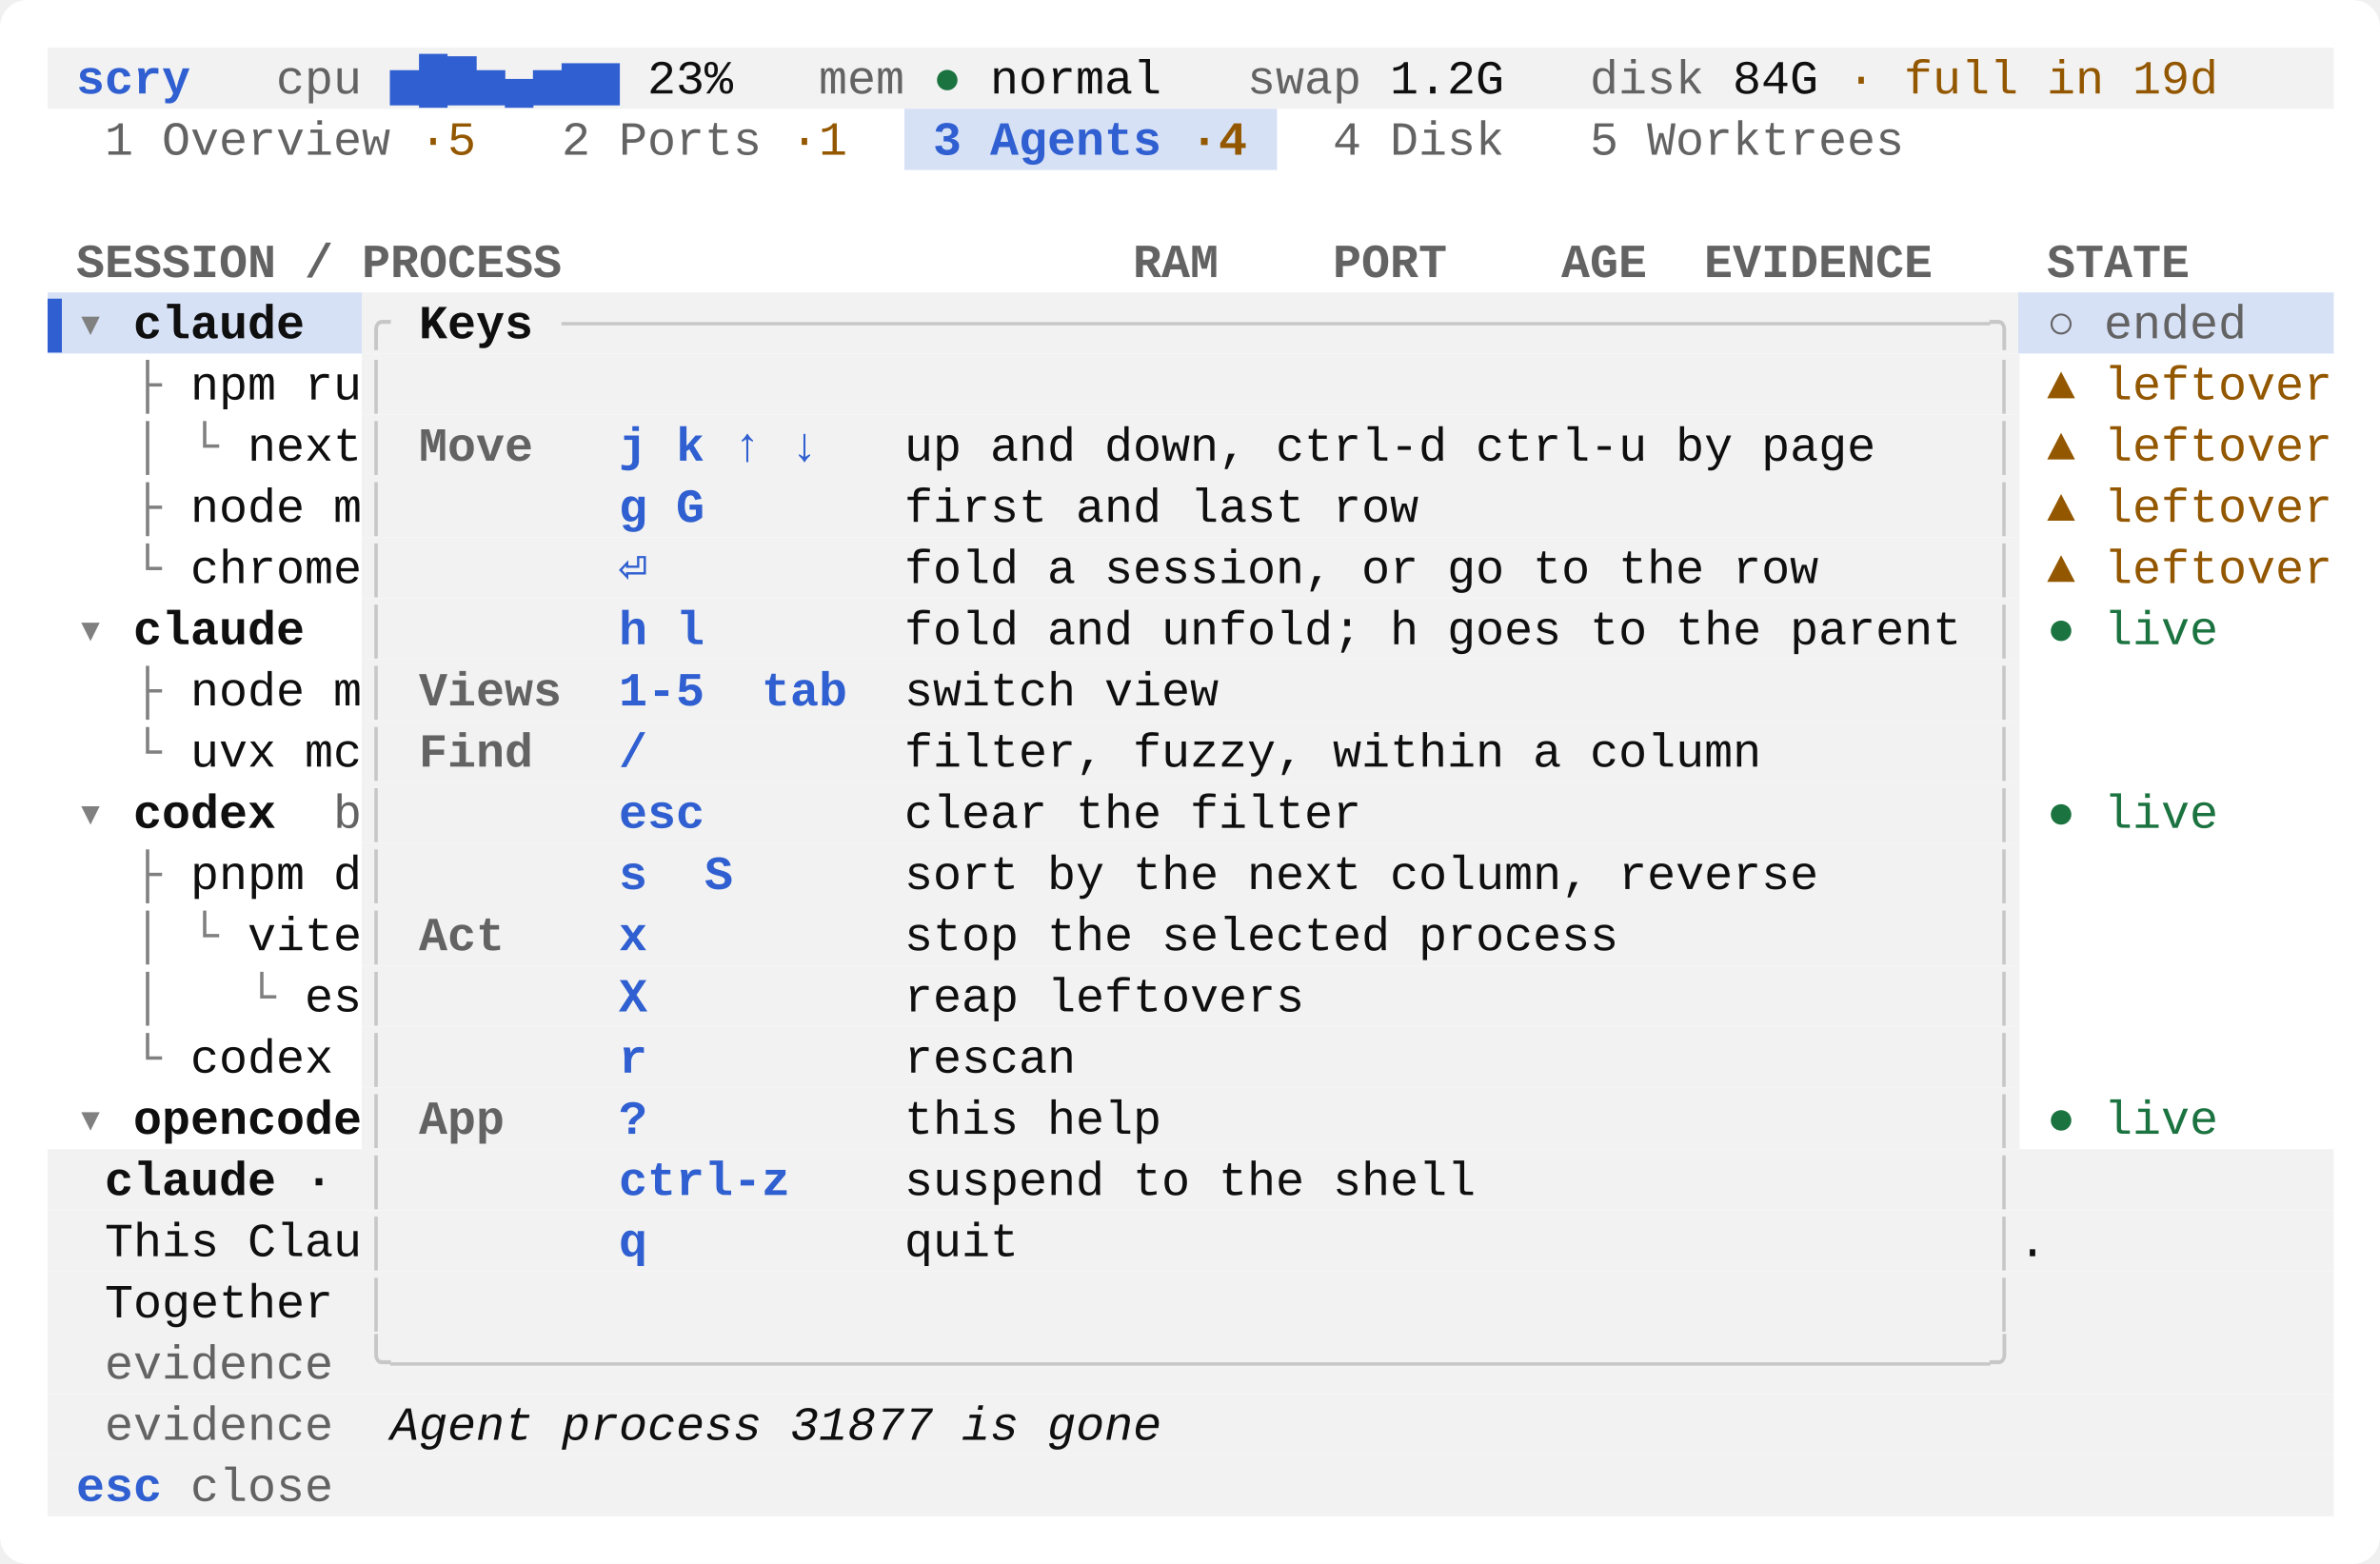
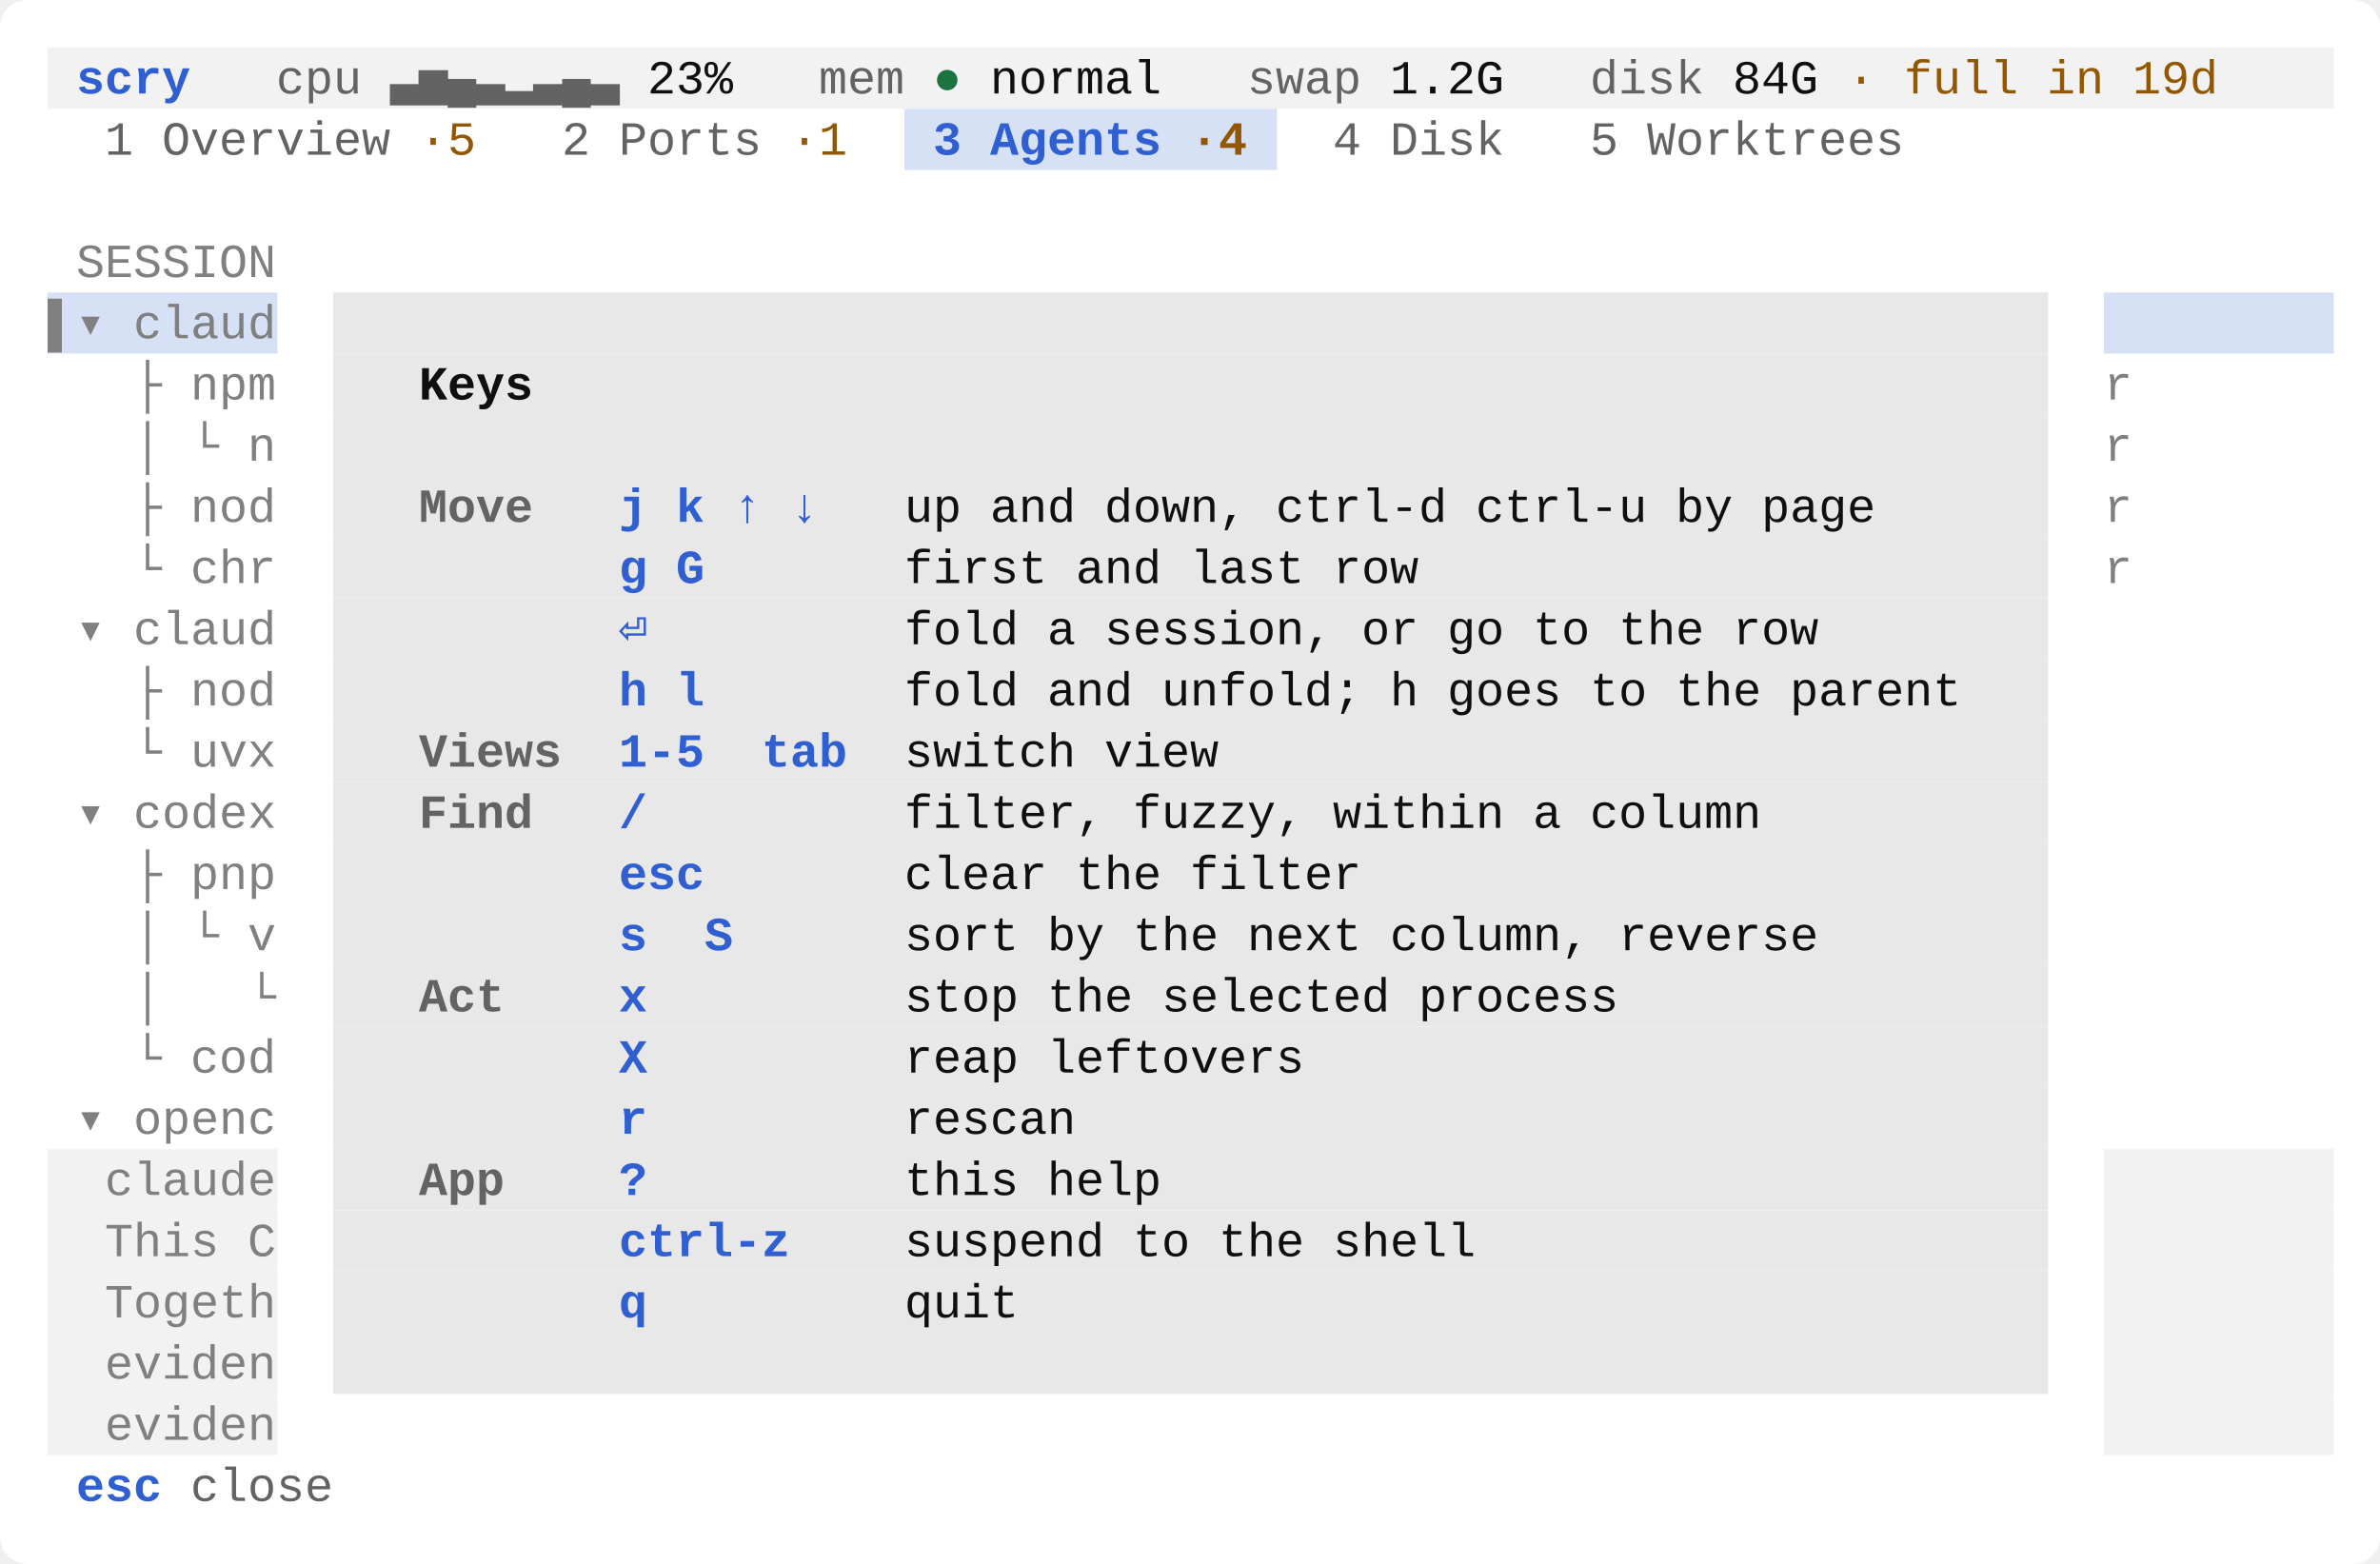
<svg xmlns="http://www.w3.org/2000/svg" width="700" height="460" viewBox="0 0 700 460">
  <style>text{font-family:ui-monospace,SFMono-Regular,"SF Mono",Menlo,Consolas,"Liberation Mono","DejaVu Sans Mono",monospace;font-size:14px;white-space:pre}</style>
  <rect width="700" height="460" rx="8" fill="#ffffff" />
  <g transform="translate(14 14)">
    <rect x="0.0" y="0" width="672.4" height="18" fill="#f2f2f2" />
    <text x="8.4" y="13.5" fill="#2f5fd0" textLength="33.6" lengthAdjust="spacingAndGlyphs" xml:space="preserve" font-weight="700">scry</text>
-     <text x="67.2" y="13.5" fill="#636363" textLength="25.2" lengthAdjust="spacingAndGlyphs" xml:space="preserve">cpu</text>
-     <text x="100.8" y="13.5" fill="#2f5fd0" textLength="67.2" lengthAdjust="spacingAndGlyphs" xml:space="preserve">▅█▇▅▄▅▆▆</text>
+     <text x="67.2" y="13.5" fill="#636363" textLength="100.8" lengthAdjust="spacingAndGlyphs" xml:space="preserve">cpu ▃▅▄▃▂▃▄▃</text>
    <text x="176.4" y="13.5" fill="#0f0f0f" textLength="25.2" lengthAdjust="spacingAndGlyphs" xml:space="preserve">23%</text>
    <text x="226.8" y="13.5" fill="#636363" textLength="25.2" lengthAdjust="spacingAndGlyphs" xml:space="preserve">mem</text>
    <text x="260.4" y="13.5" fill="#1b7340" textLength="8.4" lengthAdjust="spacingAndGlyphs" xml:space="preserve">●</text>
    <text x="277.2" y="13.5" fill="#0f0f0f" textLength="50.4" lengthAdjust="spacingAndGlyphs" xml:space="preserve">normal</text>
    <text x="352.8" y="13.5" fill="#636363" textLength="33.6" lengthAdjust="spacingAndGlyphs" xml:space="preserve">swap</text>
    <text x="394.8" y="13.5" fill="#0f0f0f" textLength="33.6" lengthAdjust="spacingAndGlyphs" xml:space="preserve">1.2G</text>
    <text x="453.6" y="13.5" fill="#636363" textLength="33.6" lengthAdjust="spacingAndGlyphs" xml:space="preserve">disk</text>
    <text x="495.6" y="13.5" fill="#0f0f0f" textLength="25.2" lengthAdjust="spacingAndGlyphs" xml:space="preserve">84G</text>
    <text x="529.2" y="13.5" fill="#935700" textLength="109.2" lengthAdjust="spacingAndGlyphs" xml:space="preserve">· full in 19d</text>
    <rect x="252.0" y="18" width="109.6" height="18" fill="#d7e1f6" />
    <text x="16.8" y="31.5" fill="#636363" textLength="84.0" lengthAdjust="spacingAndGlyphs" xml:space="preserve">1 Overview</text>
    <text x="109.2" y="31.5" fill="#935700" textLength="16.8" lengthAdjust="spacingAndGlyphs" xml:space="preserve">·5</text>
    <text x="151.2" y="31.5" fill="#636363" textLength="58.8" lengthAdjust="spacingAndGlyphs" xml:space="preserve">2 Ports</text>
    <text x="218.4" y="31.5" fill="#935700" textLength="16.8" lengthAdjust="spacingAndGlyphs" xml:space="preserve">·1</text>
    <text x="260.4" y="31.5" fill="#2f5fd0" textLength="67.2" lengthAdjust="spacingAndGlyphs" xml:space="preserve" font-weight="700">3 Agents</text>
    <text x="336.0" y="31.5" fill="#935700" textLength="16.8" lengthAdjust="spacingAndGlyphs" xml:space="preserve" font-weight="700">·4</text>
    <text x="378.0" y="31.5" fill="#636363" textLength="50.4" lengthAdjust="spacingAndGlyphs" xml:space="preserve">4 Disk</text>
    <text x="453.6" y="31.5" fill="#636363" textLength="92.4" lengthAdjust="spacingAndGlyphs" xml:space="preserve">5 Worktrees</text>
-     <text x="8.4" y="67.5" fill="#636363" textLength="142.8" lengthAdjust="spacingAndGlyphs" xml:space="preserve" font-weight="700">SESSION / PROCESS</text>
-     <text x="319.2" y="67.5" fill="#636363" textLength="25.2" lengthAdjust="spacingAndGlyphs" xml:space="preserve" font-weight="700">RAM</text>
-     <text x="378.0" y="67.5" fill="#636363" textLength="33.6" lengthAdjust="spacingAndGlyphs" xml:space="preserve" font-weight="700">PORT</text>
-     <text x="445.2" y="67.5" fill="#636363" textLength="25.2" lengthAdjust="spacingAndGlyphs" xml:space="preserve" font-weight="700">AGE</text>
-     <text x="487.2" y="67.5" fill="#636363" textLength="67.2" lengthAdjust="spacingAndGlyphs" xml:space="preserve" font-weight="700">EVIDENCE</text>
-     <text x="588.0" y="67.5" fill="#636363" textLength="42.0" lengthAdjust="spacingAndGlyphs" xml:space="preserve" font-weight="700">STATE</text>
-     <rect x="0.0" y="72" width="92.8" height="18" fill="#d7e1f6" />
-     <rect x="92.4" y="72" width="487.6" height="18" fill="#f2f2f2" />
-     <rect x="579.6" y="72" width="92.8" height="18" fill="#d7e1f6" />
-     <text x="0.0" y="85.5" fill="#2f5fd0" textLength="8.4" lengthAdjust="spacingAndGlyphs" xml:space="preserve">▌</text>
-     <text x="8.4" y="85.5" fill="#808080" textLength="8.4" lengthAdjust="spacingAndGlyphs" xml:space="preserve">▾</text>
-     <text x="25.2" y="85.5" fill="#0f0f0f" textLength="50.4" lengthAdjust="spacingAndGlyphs" xml:space="preserve" font-weight="700">claude</text>
-     <text x="92.4" y="85.5" fill="#c7c7c7" textLength="8.4" lengthAdjust="spacingAndGlyphs" xml:space="preserve">╭</text>
-     <text x="109.2" y="85.5" fill="#0f0f0f" textLength="33.6" lengthAdjust="spacingAndGlyphs" xml:space="preserve" font-weight="700">Keys</text>
-     <text x="151.2" y="85.5" fill="#c7c7c7" textLength="428.4" lengthAdjust="spacingAndGlyphs" xml:space="preserve">──────────────────────────────────────────────────╮</text>
-     <text x="588.0" y="85.5" fill="#636363" textLength="58.8" lengthAdjust="spacingAndGlyphs" xml:space="preserve">○ ended</text>
-     <rect x="92.4" y="90" width="487.6" height="18" fill="#f2f2f2" />
-     <text x="25.2" y="103.5" fill="#808080" textLength="8.4" lengthAdjust="spacingAndGlyphs" xml:space="preserve">├</text>
-     <text x="42.0" y="103.5" fill="#0f0f0f" textLength="50.4" lengthAdjust="spacingAndGlyphs" xml:space="preserve">npm ru</text>
-     <text x="92.4" y="103.5" fill="#c7c7c7" textLength="8.4" lengthAdjust="spacingAndGlyphs" xml:space="preserve">│</text>
-     <text x="571.2" y="103.5" fill="#c7c7c7" textLength="8.4" lengthAdjust="spacingAndGlyphs" xml:space="preserve">│</text>
-     <text x="588.0" y="103.5" fill="#935700" textLength="84.0" lengthAdjust="spacingAndGlyphs" xml:space="preserve">▲ leftover</text>
-     <rect x="92.4" y="108" width="487.6" height="18" fill="#f2f2f2" />
-     <text x="25.2" y="121.5" fill="#808080" textLength="25.2" lengthAdjust="spacingAndGlyphs" xml:space="preserve">│ └</text>
-     <text x="58.8" y="121.5" fill="#0f0f0f" textLength="33.6" lengthAdjust="spacingAndGlyphs" xml:space="preserve">next</text>
-     <text x="92.4" y="121.5" fill="#c7c7c7" textLength="8.4" lengthAdjust="spacingAndGlyphs" xml:space="preserve">│</text>
-     <text x="109.2" y="121.5" fill="#636363" textLength="33.6" lengthAdjust="spacingAndGlyphs" xml:space="preserve" font-weight="700">Move</text>
-     <text x="168.0" y="121.5" fill="#2f5fd0" textLength="58.8" lengthAdjust="spacingAndGlyphs" xml:space="preserve" font-weight="700">j k ↑ ↓</text>
-     <text x="252.0" y="121.5" fill="#0f0f0f" textLength="285.6" lengthAdjust="spacingAndGlyphs" xml:space="preserve">up and down, ctrl-d ctrl-u by page</text>
-     <text x="571.2" y="121.5" fill="#c7c7c7" textLength="8.4" lengthAdjust="spacingAndGlyphs" xml:space="preserve">│</text>
-     <text x="588.0" y="121.5" fill="#935700" textLength="84.0" lengthAdjust="spacingAndGlyphs" xml:space="preserve">▲ leftover</text>
-     <rect x="92.4" y="126" width="487.6" height="18" fill="#f2f2f2" />
-     <text x="25.2" y="139.5" fill="#808080" textLength="8.4" lengthAdjust="spacingAndGlyphs" xml:space="preserve">├</text>
-     <text x="42.0" y="139.5" fill="#0f0f0f" textLength="50.4" lengthAdjust="spacingAndGlyphs" xml:space="preserve">node m</text>
-     <text x="92.4" y="139.5" fill="#c7c7c7" textLength="8.4" lengthAdjust="spacingAndGlyphs" xml:space="preserve">│</text>
-     <text x="168.0" y="139.5" fill="#2f5fd0" textLength="25.2" lengthAdjust="spacingAndGlyphs" xml:space="preserve" font-weight="700">g G</text>
-     <text x="252.0" y="139.5" fill="#0f0f0f" textLength="151.2" lengthAdjust="spacingAndGlyphs" xml:space="preserve">first and last row</text>
-     <text x="571.2" y="139.5" fill="#c7c7c7" textLength="8.4" lengthAdjust="spacingAndGlyphs" xml:space="preserve">│</text>
-     <text x="588.0" y="139.5" fill="#935700" textLength="84.0" lengthAdjust="spacingAndGlyphs" xml:space="preserve">▲ leftover</text>
-     <rect x="92.4" y="144" width="487.6" height="18" fill="#f2f2f2" />
-     <text x="25.2" y="157.5" fill="#808080" textLength="8.4" lengthAdjust="spacingAndGlyphs" xml:space="preserve">└</text>
-     <text x="42.0" y="157.5" fill="#0f0f0f" textLength="50.4" lengthAdjust="spacingAndGlyphs" xml:space="preserve">chrome</text>
-     <text x="92.4" y="157.5" fill="#c7c7c7" textLength="8.4" lengthAdjust="spacingAndGlyphs" xml:space="preserve">│</text>
-     <text x="168.0" y="157.5" fill="#2f5fd0" textLength="8.4" lengthAdjust="spacingAndGlyphs" xml:space="preserve" font-weight="700">⏎</text>
-     <text x="252.0" y="157.5" fill="#0f0f0f" textLength="268.8" lengthAdjust="spacingAndGlyphs" xml:space="preserve">fold a session, or go to the row</text>
-     <text x="571.2" y="157.5" fill="#c7c7c7" textLength="8.4" lengthAdjust="spacingAndGlyphs" xml:space="preserve">│</text>
-     <text x="588.0" y="157.5" fill="#935700" textLength="84.0" lengthAdjust="spacingAndGlyphs" xml:space="preserve">▲ leftover</text>
-     <rect x="92.4" y="162" width="487.6" height="18" fill="#f2f2f2" />
-     <text x="8.4" y="175.5" fill="#808080" textLength="8.4" lengthAdjust="spacingAndGlyphs" xml:space="preserve">▾</text>
-     <text x="25.2" y="175.5" fill="#0f0f0f" textLength="50.4" lengthAdjust="spacingAndGlyphs" xml:space="preserve" font-weight="700">claude</text>
-     <text x="92.4" y="175.5" fill="#c7c7c7" textLength="8.4" lengthAdjust="spacingAndGlyphs" xml:space="preserve">│</text>
-     <text x="168.0" y="175.5" fill="#2f5fd0" textLength="25.2" lengthAdjust="spacingAndGlyphs" xml:space="preserve" font-weight="700">h l</text>
-     <text x="252.0" y="175.5" fill="#0f0f0f" textLength="310.8" lengthAdjust="spacingAndGlyphs" xml:space="preserve">fold and unfold; h goes to the parent</text>
-     <text x="571.2" y="175.5" fill="#c7c7c7" textLength="8.4" lengthAdjust="spacingAndGlyphs" xml:space="preserve">│</text>
-     <text x="588.0" y="175.5" fill="#1b7340" textLength="50.4" lengthAdjust="spacingAndGlyphs" xml:space="preserve">● live</text>
-     <rect x="92.4" y="180" width="487.6" height="18" fill="#f2f2f2" />
-     <text x="25.2" y="193.5" fill="#808080" textLength="8.4" lengthAdjust="spacingAndGlyphs" xml:space="preserve">├</text>
-     <text x="42.0" y="193.5" fill="#0f0f0f" textLength="50.4" lengthAdjust="spacingAndGlyphs" xml:space="preserve">node m</text>
-     <text x="92.4" y="193.5" fill="#c7c7c7" textLength="8.4" lengthAdjust="spacingAndGlyphs" xml:space="preserve">│</text>
-     <text x="109.2" y="193.5" fill="#636363" textLength="42.0" lengthAdjust="spacingAndGlyphs" xml:space="preserve" font-weight="700">Views</text>
-     <text x="168.0" y="193.5" fill="#2f5fd0" textLength="25.2" lengthAdjust="spacingAndGlyphs" xml:space="preserve" font-weight="700">1-5</text>
-     <text x="210.0" y="193.5" fill="#2f5fd0" textLength="25.2" lengthAdjust="spacingAndGlyphs" xml:space="preserve" font-weight="700">tab</text>
-     <text x="252.0" y="193.5" fill="#0f0f0f" textLength="92.4" lengthAdjust="spacingAndGlyphs" xml:space="preserve">switch view</text>
-     <text x="571.2" y="193.5" fill="#c7c7c7" textLength="8.4" lengthAdjust="spacingAndGlyphs" xml:space="preserve">│</text>
-     <rect x="92.4" y="198" width="487.6" height="18" fill="#f2f2f2" />
-     <text x="25.2" y="211.5" fill="#808080" textLength="8.4" lengthAdjust="spacingAndGlyphs" xml:space="preserve">└</text>
-     <text x="42.0" y="211.5" fill="#0f0f0f" textLength="50.4" lengthAdjust="spacingAndGlyphs" xml:space="preserve">uvx mc</text>
-     <text x="92.4" y="211.5" fill="#c7c7c7" textLength="8.4" lengthAdjust="spacingAndGlyphs" xml:space="preserve">│</text>
-     <text x="109.2" y="211.5" fill="#636363" textLength="33.6" lengthAdjust="spacingAndGlyphs" xml:space="preserve" font-weight="700">Find</text>
-     <text x="168.0" y="211.5" fill="#2f5fd0" textLength="8.4" lengthAdjust="spacingAndGlyphs" xml:space="preserve" font-weight="700">/</text>
-     <text x="252.0" y="211.5" fill="#0f0f0f" textLength="252.0" lengthAdjust="spacingAndGlyphs" xml:space="preserve">filter, fuzzy, within a column</text>
-     <text x="571.2" y="211.5" fill="#c7c7c7" textLength="8.4" lengthAdjust="spacingAndGlyphs" xml:space="preserve">│</text>
-     <rect x="92.4" y="216" width="487.6" height="18" fill="#f2f2f2" />
-     <text x="8.4" y="229.5" fill="#808080" textLength="8.4" lengthAdjust="spacingAndGlyphs" xml:space="preserve">▾</text>
-     <text x="25.2" y="229.5" fill="#0f0f0f" textLength="42.0" lengthAdjust="spacingAndGlyphs" xml:space="preserve" font-weight="700">codex</text>
-     <text x="84.0" y="229.5" fill="#636363" textLength="8.4" lengthAdjust="spacingAndGlyphs" xml:space="preserve">b</text>
-     <text x="92.4" y="229.5" fill="#c7c7c7" textLength="8.4" lengthAdjust="spacingAndGlyphs" xml:space="preserve">│</text>
-     <text x="168.0" y="229.5" fill="#2f5fd0" textLength="25.2" lengthAdjust="spacingAndGlyphs" xml:space="preserve" font-weight="700">esc</text>
-     <text x="252.0" y="229.5" fill="#0f0f0f" textLength="134.4" lengthAdjust="spacingAndGlyphs" xml:space="preserve">clear the filter</text>
-     <text x="571.2" y="229.5" fill="#c7c7c7" textLength="8.4" lengthAdjust="spacingAndGlyphs" xml:space="preserve">│</text>
-     <text x="588.0" y="229.5" fill="#1b7340" textLength="50.4" lengthAdjust="spacingAndGlyphs" xml:space="preserve">● live</text>
-     <rect x="92.4" y="234" width="487.6" height="18" fill="#f2f2f2" />
-     <text x="25.2" y="247.5" fill="#808080" textLength="8.4" lengthAdjust="spacingAndGlyphs" xml:space="preserve">├</text>
-     <text x="42.0" y="247.5" fill="#0f0f0f" textLength="50.4" lengthAdjust="spacingAndGlyphs" xml:space="preserve">pnpm d</text>
-     <text x="92.4" y="247.5" fill="#c7c7c7" textLength="8.4" lengthAdjust="spacingAndGlyphs" xml:space="preserve">│</text>
-     <text x="168.0" y="247.5" fill="#2f5fd0" textLength="8.4" lengthAdjust="spacingAndGlyphs" xml:space="preserve" font-weight="700">s</text>
-     <text x="193.2" y="247.5" fill="#2f5fd0" textLength="8.4" lengthAdjust="spacingAndGlyphs" xml:space="preserve" font-weight="700">S</text>
-     <text x="252.0" y="247.5" fill="#0f0f0f" textLength="268.8" lengthAdjust="spacingAndGlyphs" xml:space="preserve">sort by the next column, reverse</text>
-     <text x="571.2" y="247.5" fill="#c7c7c7" textLength="8.4" lengthAdjust="spacingAndGlyphs" xml:space="preserve">│</text>
-     <rect x="92.4" y="252" width="487.6" height="18" fill="#f2f2f2" />
-     <text x="25.2" y="265.5" fill="#808080" textLength="25.2" lengthAdjust="spacingAndGlyphs" xml:space="preserve">│ └</text>
-     <text x="58.8" y="265.5" fill="#0f0f0f" textLength="33.6" lengthAdjust="spacingAndGlyphs" xml:space="preserve">vite</text>
-     <text x="92.4" y="265.5" fill="#c7c7c7" textLength="8.4" lengthAdjust="spacingAndGlyphs" xml:space="preserve">│</text>
-     <text x="109.2" y="265.5" fill="#636363" textLength="25.2" lengthAdjust="spacingAndGlyphs" xml:space="preserve" font-weight="700">Act</text>
-     <text x="168.0" y="265.5" fill="#2f5fd0" textLength="8.4" lengthAdjust="spacingAndGlyphs" xml:space="preserve" font-weight="700">x</text>
-     <text x="252.0" y="265.5" fill="#0f0f0f" textLength="210.0" lengthAdjust="spacingAndGlyphs" xml:space="preserve">stop the selected process</text>
-     <text x="571.2" y="265.5" fill="#c7c7c7" textLength="8.4" lengthAdjust="spacingAndGlyphs" xml:space="preserve">│</text>
-     <rect x="92.4" y="270" width="487.6" height="18" fill="#f2f2f2" />
+     <text x="8.4" y="67.5" fill="#808080" textLength="58.8" lengthAdjust="spacingAndGlyphs" xml:space="preserve">SESSION</text>
+     <rect x="0.0" y="72" width="67.6" height="18" fill="#d7e1f6" />
+     <rect x="84.0" y="72" width="504.4" height="18" fill="#e8e8e8" />
+     <rect x="604.8" y="72" width="67.6" height="18" fill="#d7e1f6" />
+     <text x="0.0" y="85.5" fill="#808080" textLength="67.2" lengthAdjust="spacingAndGlyphs" xml:space="preserve">▌▾ claud</text>
+     <rect x="84.0" y="90" width="504.4" height="18" fill="#e8e8e8" />
+     <text x="25.2" y="103.5" fill="#808080" textLength="42.0" lengthAdjust="spacingAndGlyphs" xml:space="preserve">├ npm</text>
+     <text x="109.2" y="103.5" fill="#0f0f0f" textLength="33.6" lengthAdjust="spacingAndGlyphs" xml:space="preserve" font-weight="700">Keys</text>
+     <text x="604.8" y="103.5" fill="#808080" textLength="8.4" lengthAdjust="spacingAndGlyphs" xml:space="preserve">r</text>
+     <rect x="84.0" y="108" width="504.4" height="18" fill="#e8e8e8" />
+     <text x="25.2" y="121.5" fill="#808080" textLength="42.0" lengthAdjust="spacingAndGlyphs" xml:space="preserve">│ └ n</text>
+     <text x="604.8" y="121.5" fill="#808080" textLength="8.4" lengthAdjust="spacingAndGlyphs" xml:space="preserve">r</text>
+     <rect x="84.0" y="126" width="504.4" height="18" fill="#e8e8e8" />
+     <text x="25.2" y="139.5" fill="#808080" textLength="42.0" lengthAdjust="spacingAndGlyphs" xml:space="preserve">├ nod</text>
+     <text x="109.2" y="139.5" fill="#636363" textLength="33.6" lengthAdjust="spacingAndGlyphs" xml:space="preserve" font-weight="700">Move</text>
+     <text x="168.0" y="139.5" fill="#2f5fd0" textLength="58.8" lengthAdjust="spacingAndGlyphs" xml:space="preserve" font-weight="700">j k ↑ ↓</text>
+     <text x="252.0" y="139.5" fill="#0f0f0f" textLength="285.6" lengthAdjust="spacingAndGlyphs" xml:space="preserve">up and down, ctrl-d ctrl-u by page</text>
+     <text x="604.8" y="139.5" fill="#808080" textLength="8.4" lengthAdjust="spacingAndGlyphs" xml:space="preserve">r</text>
+     <rect x="84.0" y="144" width="504.4" height="18" fill="#e8e8e8" />
+     <text x="25.2" y="157.5" fill="#808080" textLength="42.0" lengthAdjust="spacingAndGlyphs" xml:space="preserve">└ chr</text>
+     <text x="168.0" y="157.5" fill="#2f5fd0" textLength="25.2" lengthAdjust="spacingAndGlyphs" xml:space="preserve" font-weight="700">g G</text>
+     <text x="252.0" y="157.5" fill="#0f0f0f" textLength="151.2" lengthAdjust="spacingAndGlyphs" xml:space="preserve">first and last row</text>
+     <text x="604.8" y="157.5" fill="#808080" textLength="8.4" lengthAdjust="spacingAndGlyphs" xml:space="preserve">r</text>
+     <rect x="84.0" y="162" width="504.4" height="18" fill="#e8e8e8" />
+     <text x="8.4" y="175.5" fill="#808080" textLength="58.8" lengthAdjust="spacingAndGlyphs" xml:space="preserve">▾ claud</text>
+     <text x="168.0" y="175.5" fill="#2f5fd0" textLength="8.4" lengthAdjust="spacingAndGlyphs" xml:space="preserve" font-weight="700">⏎</text>
+     <text x="252.0" y="175.5" fill="#0f0f0f" textLength="268.8" lengthAdjust="spacingAndGlyphs" xml:space="preserve">fold a session, or go to the row</text>
+     <rect x="84.0" y="180" width="504.4" height="18" fill="#e8e8e8" />
+     <text x="25.2" y="193.5" fill="#808080" textLength="42.0" lengthAdjust="spacingAndGlyphs" xml:space="preserve">├ nod</text>
+     <text x="168.0" y="193.5" fill="#2f5fd0" textLength="25.2" lengthAdjust="spacingAndGlyphs" xml:space="preserve" font-weight="700">h l</text>
+     <text x="252.0" y="193.5" fill="#0f0f0f" textLength="310.8" lengthAdjust="spacingAndGlyphs" xml:space="preserve">fold and unfold; h goes to the parent</text>
+     <rect x="84.0" y="198" width="504.4" height="18" fill="#e8e8e8" />
+     <text x="25.2" y="211.5" fill="#808080" textLength="42.0" lengthAdjust="spacingAndGlyphs" xml:space="preserve">└ uvx</text>
+     <text x="109.2" y="211.5" fill="#636363" textLength="42.0" lengthAdjust="spacingAndGlyphs" xml:space="preserve" font-weight="700">Views</text>
+     <text x="168.0" y="211.5" fill="#2f5fd0" textLength="25.2" lengthAdjust="spacingAndGlyphs" xml:space="preserve" font-weight="700">1-5</text>
+     <text x="210.0" y="211.5" fill="#2f5fd0" textLength="25.2" lengthAdjust="spacingAndGlyphs" xml:space="preserve" font-weight="700">tab</text>
+     <text x="252.0" y="211.5" fill="#0f0f0f" textLength="92.4" lengthAdjust="spacingAndGlyphs" xml:space="preserve">switch view</text>
+     <rect x="84.0" y="216" width="504.4" height="18" fill="#e8e8e8" />
+     <text x="8.4" y="229.5" fill="#808080" textLength="58.8" lengthAdjust="spacingAndGlyphs" xml:space="preserve">▾ codex</text>
+     <text x="109.2" y="229.5" fill="#636363" textLength="33.6" lengthAdjust="spacingAndGlyphs" xml:space="preserve" font-weight="700">Find</text>
+     <text x="168.0" y="229.5" fill="#2f5fd0" textLength="8.4" lengthAdjust="spacingAndGlyphs" xml:space="preserve" font-weight="700">/</text>
+     <text x="252.0" y="229.5" fill="#0f0f0f" textLength="252.0" lengthAdjust="spacingAndGlyphs" xml:space="preserve">filter, fuzzy, within a column</text>
+     <rect x="84.0" y="234" width="504.4" height="18" fill="#e8e8e8" />
+     <text x="25.2" y="247.5" fill="#808080" textLength="42.0" lengthAdjust="spacingAndGlyphs" xml:space="preserve">├ pnp</text>
+     <text x="168.0" y="247.5" fill="#2f5fd0" textLength="25.2" lengthAdjust="spacingAndGlyphs" xml:space="preserve" font-weight="700">esc</text>
+     <text x="252.0" y="247.5" fill="#0f0f0f" textLength="134.4" lengthAdjust="spacingAndGlyphs" xml:space="preserve">clear the filter</text>
+     <rect x="84.0" y="252" width="504.4" height="18" fill="#e8e8e8" />
+     <text x="25.2" y="265.5" fill="#808080" textLength="42.0" lengthAdjust="spacingAndGlyphs" xml:space="preserve">│ └ v</text>
+     <text x="168.0" y="265.5" fill="#2f5fd0" textLength="8.4" lengthAdjust="spacingAndGlyphs" xml:space="preserve" font-weight="700">s</text>
+     <text x="193.2" y="265.5" fill="#2f5fd0" textLength="8.4" lengthAdjust="spacingAndGlyphs" xml:space="preserve" font-weight="700">S</text>
+     <text x="252.0" y="265.5" fill="#0f0f0f" textLength="268.8" lengthAdjust="spacingAndGlyphs" xml:space="preserve">sort by the next column, reverse</text>
+     <rect x="84.0" y="270" width="504.4" height="18" fill="#e8e8e8" />
    <text x="25.2" y="283.5" fill="#808080" textLength="8.4" lengthAdjust="spacingAndGlyphs" xml:space="preserve">│</text>
    <text x="58.8" y="283.5" fill="#808080" textLength="8.4" lengthAdjust="spacingAndGlyphs" xml:space="preserve">└</text>
-     <text x="75.6" y="283.5" fill="#0f0f0f" textLength="16.8" lengthAdjust="spacingAndGlyphs" xml:space="preserve">es</text>
-     <text x="92.4" y="283.5" fill="#c7c7c7" textLength="8.4" lengthAdjust="spacingAndGlyphs" xml:space="preserve">│</text>
-     <text x="168.0" y="283.5" fill="#2f5fd0" textLength="8.4" lengthAdjust="spacingAndGlyphs" xml:space="preserve" font-weight="700">X</text>
-     <text x="252.0" y="283.5" fill="#0f0f0f" textLength="117.6" lengthAdjust="spacingAndGlyphs" xml:space="preserve">reap leftovers</text>
-     <text x="571.2" y="283.5" fill="#c7c7c7" textLength="8.4" lengthAdjust="spacingAndGlyphs" xml:space="preserve">│</text>
-     <rect x="92.4" y="288" width="487.6" height="18" fill="#f2f2f2" />
-     <text x="25.2" y="301.5" fill="#808080" textLength="8.4" lengthAdjust="spacingAndGlyphs" xml:space="preserve">└</text>
-     <text x="42.0" y="301.5" fill="#0f0f0f" textLength="42.0" lengthAdjust="spacingAndGlyphs" xml:space="preserve">codex</text>
-     <text x="92.4" y="301.5" fill="#c7c7c7" textLength="8.4" lengthAdjust="spacingAndGlyphs" xml:space="preserve">│</text>
-     <text x="168.0" y="301.5" fill="#2f5fd0" textLength="8.4" lengthAdjust="spacingAndGlyphs" xml:space="preserve" font-weight="700">r</text>
-     <text x="252.0" y="301.5" fill="#0f0f0f" textLength="50.4" lengthAdjust="spacingAndGlyphs" xml:space="preserve">rescan</text>
-     <text x="571.2" y="301.5" fill="#c7c7c7" textLength="8.4" lengthAdjust="spacingAndGlyphs" xml:space="preserve">│</text>
-     <rect x="92.4" y="306" width="487.6" height="18" fill="#f2f2f2" />
-     <text x="8.4" y="319.5" fill="#808080" textLength="8.4" lengthAdjust="spacingAndGlyphs" xml:space="preserve">▾</text>
-     <text x="25.2" y="319.5" fill="#0f0f0f" textLength="67.2" lengthAdjust="spacingAndGlyphs" xml:space="preserve" font-weight="700">opencode</text>
-     <text x="92.4" y="319.5" fill="#c7c7c7" textLength="8.4" lengthAdjust="spacingAndGlyphs" xml:space="preserve">│</text>
-     <text x="109.2" y="319.5" fill="#636363" textLength="25.2" lengthAdjust="spacingAndGlyphs" xml:space="preserve" font-weight="700">App</text>
-     <text x="168.0" y="319.5" fill="#2f5fd0" textLength="8.4" lengthAdjust="spacingAndGlyphs" xml:space="preserve" font-weight="700">?</text>
-     <text x="252.0" y="319.5" fill="#0f0f0f" textLength="75.6" lengthAdjust="spacingAndGlyphs" xml:space="preserve">this help</text>
-     <text x="571.2" y="319.5" fill="#c7c7c7" textLength="8.4" lengthAdjust="spacingAndGlyphs" xml:space="preserve">│</text>
-     <text x="588.0" y="319.5" fill="#1b7340" textLength="50.4" lengthAdjust="spacingAndGlyphs" xml:space="preserve">● live</text>
-     <rect x="0.0" y="324" width="672.4" height="18" fill="#f2f2f2" />
-     <text x="16.8" y="337.5" fill="#0f0f0f" textLength="67.2" lengthAdjust="spacingAndGlyphs" xml:space="preserve" font-weight="700">claude ·</text>
-     <text x="92.4" y="337.5" fill="#c7c7c7" textLength="8.4" lengthAdjust="spacingAndGlyphs" xml:space="preserve">│</text>
-     <text x="168.0" y="337.5" fill="#2f5fd0" textLength="50.4" lengthAdjust="spacingAndGlyphs" xml:space="preserve" font-weight="700">ctrl-z</text>
-     <text x="252.0" y="337.5" fill="#0f0f0f" textLength="168.0" lengthAdjust="spacingAndGlyphs" xml:space="preserve">suspend to the shell</text>
-     <text x="571.2" y="337.5" fill="#c7c7c7" textLength="8.4" lengthAdjust="spacingAndGlyphs" xml:space="preserve">│</text>
-     <rect x="0.0" y="342" width="672.4" height="18" fill="#f2f2f2" />
-     <text x="16.8" y="355.5" fill="#0f0f0f" textLength="75.6" lengthAdjust="spacingAndGlyphs" xml:space="preserve">This Clau</text>
-     <text x="92.4" y="355.5" fill="#c7c7c7" textLength="8.4" lengthAdjust="spacingAndGlyphs" xml:space="preserve">│</text>
-     <text x="168.0" y="355.5" fill="#2f5fd0" textLength="8.4" lengthAdjust="spacingAndGlyphs" xml:space="preserve" font-weight="700">q</text>
-     <text x="252.0" y="355.5" fill="#0f0f0f" textLength="33.6" lengthAdjust="spacingAndGlyphs" xml:space="preserve">quit</text>
-     <text x="571.2" y="355.5" fill="#c7c7c7" textLength="8.4" lengthAdjust="spacingAndGlyphs" xml:space="preserve">│</text>
-     <text x="579.6" y="355.5" fill="#0f0f0f" textLength="8.4" lengthAdjust="spacingAndGlyphs" xml:space="preserve">.</text>
-     <rect x="0.0" y="360" width="672.4" height="18" fill="#f2f2f2" />
-     <text x="16.8" y="373.5" fill="#0f0f0f" textLength="67.2" lengthAdjust="spacingAndGlyphs" xml:space="preserve">Together</text>
-     <text x="92.4" y="373.5" fill="#c7c7c7" textLength="8.4" lengthAdjust="spacingAndGlyphs" xml:space="preserve">│</text>
-     <text x="571.2" y="373.5" fill="#c7c7c7" textLength="8.4" lengthAdjust="spacingAndGlyphs" xml:space="preserve">│</text>
-     <rect x="0.0" y="378" width="672.4" height="18" fill="#f2f2f2" />
-     <text x="16.8" y="391.5" fill="#636363" textLength="67.2" lengthAdjust="spacingAndGlyphs" xml:space="preserve">evidence</text>
-     <text x="92.4" y="391.5" fill="#c7c7c7" textLength="487.2" lengthAdjust="spacingAndGlyphs" xml:space="preserve">╰────────────────────────────────────────────────────────╯</text>
-     <rect x="0.0" y="396" width="672.4" height="18" fill="#f2f2f2" />
-     <text x="16.8" y="409.5" fill="#636363" textLength="67.2" lengthAdjust="spacingAndGlyphs" xml:space="preserve">evidence</text>
-     <text x="100.8" y="409.5" fill="#0f0f0f" textLength="226.8" lengthAdjust="spacingAndGlyphs" xml:space="preserve" font-style="italic">Agent process 31877 is gone</text>
-     <rect x="0.0" y="414" width="672.4" height="18" fill="#f2f2f2" />
+     <text x="109.2" y="283.5" fill="#636363" textLength="25.2" lengthAdjust="spacingAndGlyphs" xml:space="preserve" font-weight="700">Act</text>
+     <text x="168.0" y="283.5" fill="#2f5fd0" textLength="8.4" lengthAdjust="spacingAndGlyphs" xml:space="preserve" font-weight="700">x</text>
+     <text x="252.0" y="283.5" fill="#0f0f0f" textLength="210.0" lengthAdjust="spacingAndGlyphs" xml:space="preserve">stop the selected process</text>
+     <rect x="84.0" y="288" width="504.4" height="18" fill="#e8e8e8" />
+     <text x="25.2" y="301.5" fill="#808080" textLength="42.0" lengthAdjust="spacingAndGlyphs" xml:space="preserve">└ cod</text>
+     <text x="168.0" y="301.5" fill="#2f5fd0" textLength="8.4" lengthAdjust="spacingAndGlyphs" xml:space="preserve" font-weight="700">X</text>
+     <text x="252.0" y="301.5" fill="#0f0f0f" textLength="117.6" lengthAdjust="spacingAndGlyphs" xml:space="preserve">reap leftovers</text>
+     <rect x="84.0" y="306" width="504.4" height="18" fill="#e8e8e8" />
+     <text x="8.4" y="319.5" fill="#808080" textLength="58.8" lengthAdjust="spacingAndGlyphs" xml:space="preserve">▾ openc</text>
+     <text x="168.0" y="319.5" fill="#2f5fd0" textLength="8.4" lengthAdjust="spacingAndGlyphs" xml:space="preserve" font-weight="700">r</text>
+     <text x="252.0" y="319.5" fill="#0f0f0f" textLength="50.4" lengthAdjust="spacingAndGlyphs" xml:space="preserve">rescan</text>
+     <rect x="0.0" y="324" width="67.6" height="18" fill="#f2f2f2" />
+     <rect x="84.0" y="324" width="504.4" height="18" fill="#e8e8e8" />
+     <rect x="604.8" y="324" width="67.6" height="18" fill="#f2f2f2" />
+     <text x="16.8" y="337.5" fill="#808080" textLength="50.4" lengthAdjust="spacingAndGlyphs" xml:space="preserve">claude</text>
+     <text x="109.2" y="337.5" fill="#636363" textLength="25.2" lengthAdjust="spacingAndGlyphs" xml:space="preserve" font-weight="700">App</text>
+     <text x="168.0" y="337.5" fill="#2f5fd0" textLength="8.4" lengthAdjust="spacingAndGlyphs" xml:space="preserve" font-weight="700">?</text>
+     <text x="252.0" y="337.5" fill="#0f0f0f" textLength="75.6" lengthAdjust="spacingAndGlyphs" xml:space="preserve">this help</text>
+     <rect x="0.0" y="342" width="67.6" height="18" fill="#f2f2f2" />
+     <rect x="84.0" y="342" width="504.4" height="18" fill="#e8e8e8" />
+     <rect x="604.8" y="342" width="67.6" height="18" fill="#f2f2f2" />
+     <text x="16.8" y="355.5" fill="#808080" textLength="50.4" lengthAdjust="spacingAndGlyphs" xml:space="preserve">This C</text>
+     <text x="168.0" y="355.5" fill="#2f5fd0" textLength="50.4" lengthAdjust="spacingAndGlyphs" xml:space="preserve" font-weight="700">ctrl-z</text>
+     <text x="252.0" y="355.5" fill="#0f0f0f" textLength="168.0" lengthAdjust="spacingAndGlyphs" xml:space="preserve">suspend to the shell</text>
+     <rect x="0.0" y="360" width="67.6" height="18" fill="#f2f2f2" />
+     <rect x="84.0" y="360" width="504.4" height="18" fill="#e8e8e8" />
+     <rect x="604.8" y="360" width="67.6" height="18" fill="#f2f2f2" />
+     <text x="16.8" y="373.5" fill="#808080" textLength="50.4" lengthAdjust="spacingAndGlyphs" xml:space="preserve">Togeth</text>
+     <text x="168.0" y="373.5" fill="#2f5fd0" textLength="8.4" lengthAdjust="spacingAndGlyphs" xml:space="preserve" font-weight="700">q</text>
+     <text x="252.0" y="373.5" fill="#0f0f0f" textLength="33.6" lengthAdjust="spacingAndGlyphs" xml:space="preserve">quit</text>
+     <rect x="0.0" y="378" width="67.6" height="18" fill="#f2f2f2" />
+     <rect x="84.0" y="378" width="504.4" height="18" fill="#e8e8e8" />
+     <rect x="604.8" y="378" width="67.6" height="18" fill="#f2f2f2" />
+     <text x="16.8" y="391.5" fill="#808080" textLength="50.4" lengthAdjust="spacingAndGlyphs" xml:space="preserve">eviden</text>
+     <rect x="0.0" y="396" width="67.6" height="18" fill="#f2f2f2" />
+     <rect x="604.8" y="396" width="67.6" height="18" fill="#f2f2f2" />
+     <text x="16.8" y="409.5" fill="#808080" textLength="50.4" lengthAdjust="spacingAndGlyphs" xml:space="preserve">eviden</text>
    <text x="8.4" y="427.5" fill="#2f5fd0" textLength="25.2" lengthAdjust="spacingAndGlyphs" xml:space="preserve" font-weight="700">esc</text>
    <text x="42.0" y="427.5" fill="#636363" textLength="42.0" lengthAdjust="spacingAndGlyphs" xml:space="preserve">close</text>
  </g>
</svg>
